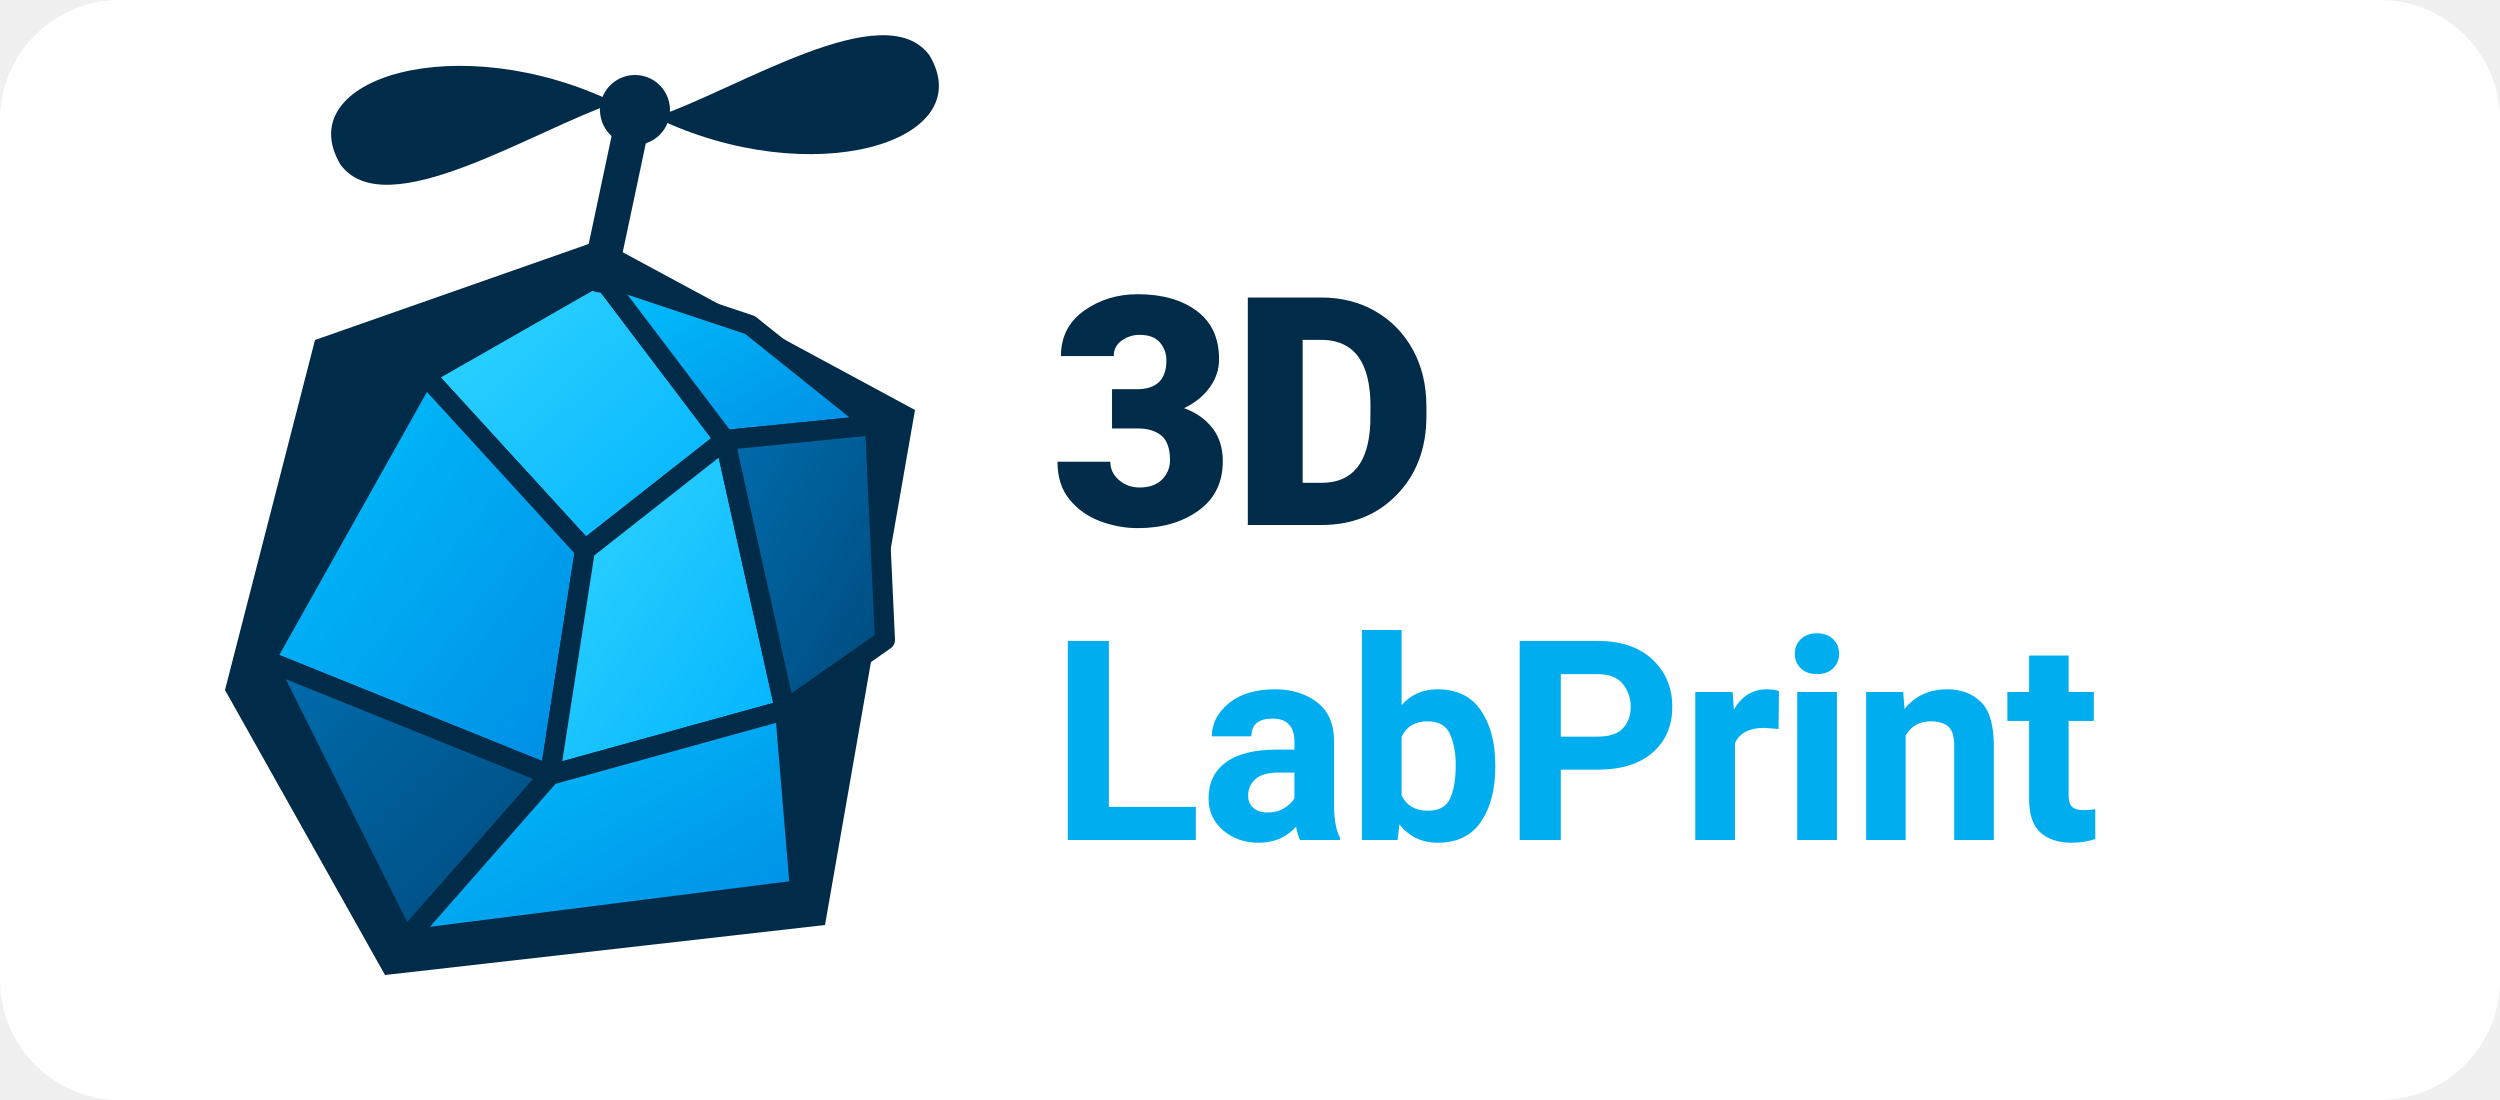
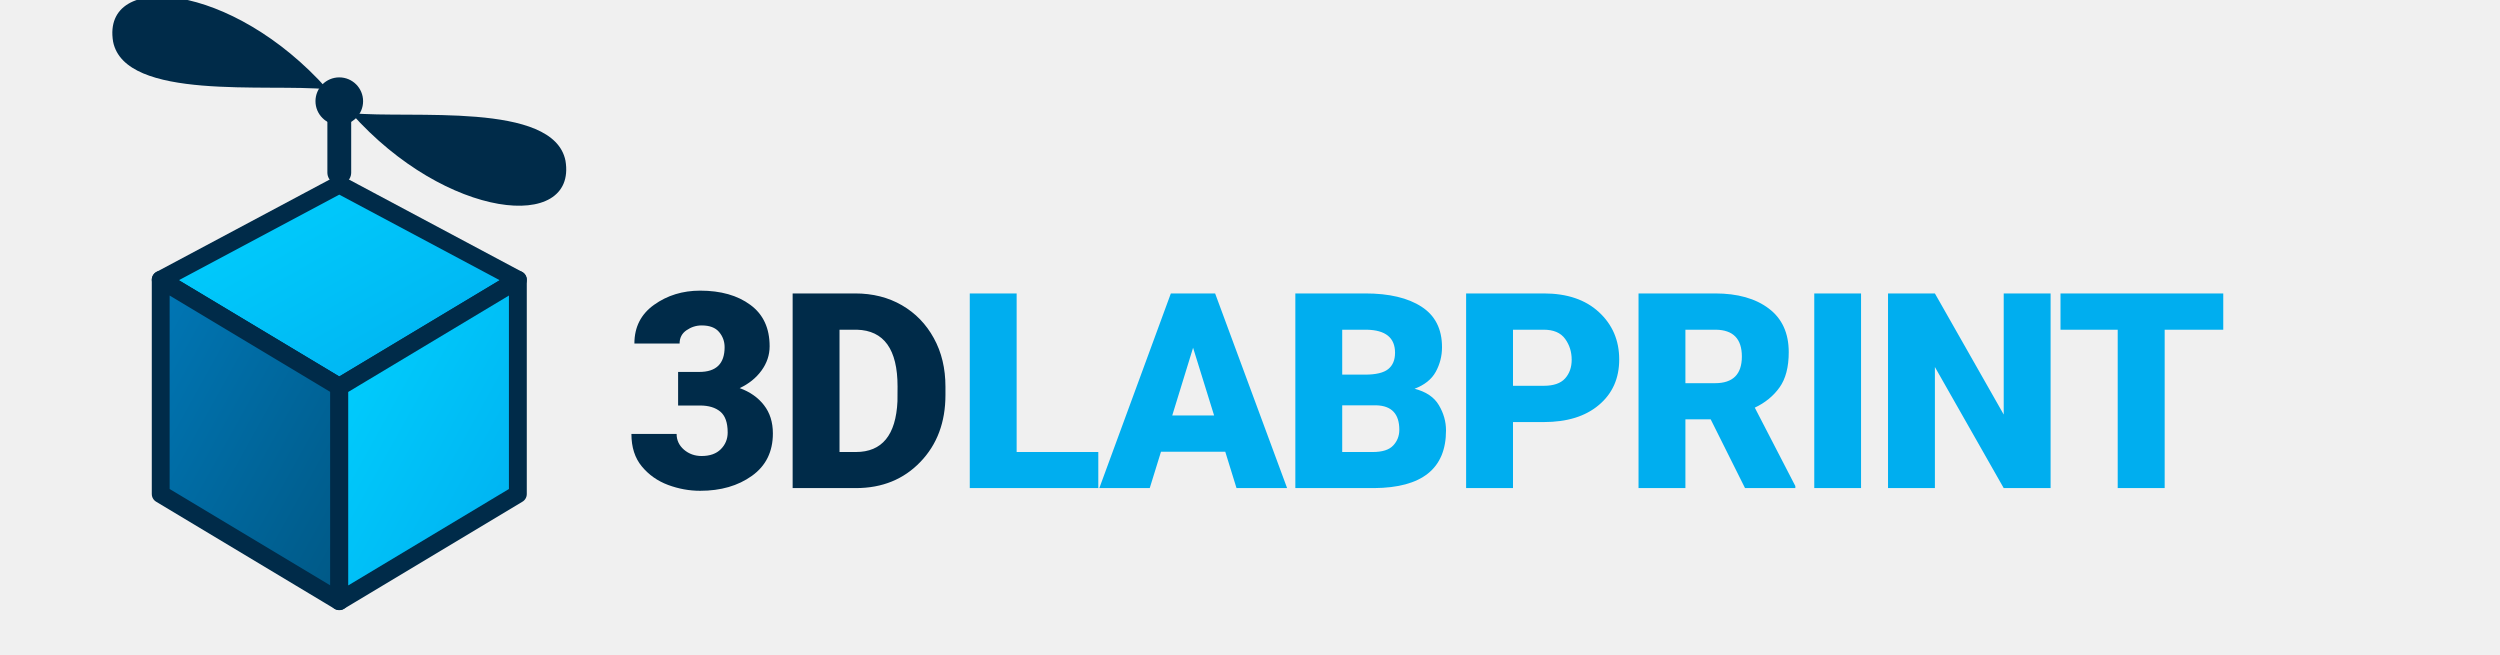
- <svg xmlns="http://www.w3.org/2000/svg" viewBox="0 0 500 220" width="500" height="220">
+ <svg xmlns="http://www.w3.org/2000/svg" viewBox="0 0 420 110" width="420" height="110">
  <defs>
-     <linearGradient id="cyanFacet" x1="0%" y1="0%" x2="100%" y2="100%">
-       <stop offset="0%" stop-color="#00C3FF" />
-       <stop offset="100%" stop-color="#008BE3" />
+     <linearGradient id="cyanGrad" x1="0%" y1="0%" x2="100%" y2="100%">
+       <stop offset="0%" stop-color="#00D2FF" />
+       <stop offset="100%" stop-color="#00AEEF" />
    </linearGradient>
-     <linearGradient id="lightCyanFacet" x1="0%" y1="0%" x2="100%" y2="100%">
-       <stop offset="0%" stop-color="#33D6FF" />
-       <stop offset="100%" stop-color="#00B2FE" />
-     </linearGradient>
-     <linearGradient id="darkFacet" x1="0%" y1="0%" x2="100%" y2="100%">
-       <stop offset="0%" stop-color="#006DAE" />
-       <stop offset="100%" stop-color="#00497B" />
+     <linearGradient id="darkCyan" x1="0%" y1="0%" x2="100%" y2="100%">
+       <stop offset="0%" stop-color="#0077B6" />
+       <stop offset="100%" stop-color="#005885" />
    </linearGradient>
  </defs>
-   <rect width="500" height="220" rx="24" fill="#FFFFFF" />
-   <g transform="translate(25, 20)">
-     <g id="crystal-icon">
-       <path d="M 95,28 L 158,62 L 140,165 L 52,175 L 20,118 L 38,48 Z" fill="#002B49" />
-       <polygon points="95,35 60,55 92,90 120,68" fill="url(#lightCyanFacet)" stroke="#002B49" stroke-width="4" stroke-linejoin="round" />
-       <polygon points="95,35 120,68 150,65 125,45" fill="url(#cyanFacet)" stroke="#002B49" stroke-width="4" stroke-linejoin="round" />
-       <polygon points="60,55 28,112 85,135 92,90" fill="url(#cyanFacet)" stroke="#002B49" stroke-width="4" stroke-linejoin="round" />
-       <polygon points="92,90 85,135 132,122 120,68" fill="url(#lightCyanFacet)" stroke="#002B49" stroke-width="4" stroke-linejoin="round" />
-       <polygon points="28,112 56,168 85,135" fill="url(#darkFacet)" stroke="#002B49" stroke-width="4" stroke-linejoin="round" />
-       <polygon points="85,135 56,168 135,158 132,122" fill="url(#cyanFacet)" stroke="#002B49" stroke-width="4" stroke-linejoin="round" />
-       <polygon points="120,68 132,122 152,108 150,65" fill="url(#darkFacet)" stroke="#002B49" stroke-width="4" stroke-linejoin="round" />
-       <line x1="95" y1="35" x2="102" y2="2" stroke="#002B49" stroke-width="7" stroke-linecap="round" />
-       <g transform="translate(102, 2) rotate(-25)">
-         <ellipse cx="0" cy="0" rx="7" ry="7" fill="#002B49" />
-         <path d="M -3,-3 C -25,-30 -60,-35 -58,-15 C -55,0 -20,-5 -3,-3 Z" fill="#002B49" />
-         <path d="M 3,3 C 25,30 60,35 58,15 C 55,0 20,5 3,3 Z" fill="#002B49" />
+   <g transform="translate(10, 10)">
+     <g transform="translate(5, 5)">
+       <g transform="translate(42, 2)">
+         <ellipse cx="0" cy="0" rx="4" ry="4" fill="#002B49" />
+         <path d="M -2,-2 C -18,-20 -40,-22 -38,-10 C -36,0 -12,-3 -2,-2 Z" fill="#002B49" />
+         <path d="M 2,2 C 18,20 40,22 38,10 C 36,0 12,3 2,2 Z" fill="#002B49" />
+         <line x1="0" y1="0" x2="0" y2="12" stroke="#002B49" stroke-width="4" stroke-linecap="round" />
      </g>
+       <polygon points="42,16 12,32 42,50 72,32" fill="url(#cyanGrad)" stroke="#002B49" stroke-width="3" stroke-linejoin="round" />
+       <polygon points="12,32 12,68 42,86 42,50" fill="url(#darkCyan)" stroke="#002B49" stroke-width="3" stroke-linejoin="round" />
+       <polygon points="42,50 42,86 72,68 72,32" fill="url(#cyanGrad)" stroke="#002B49" stroke-width="3" stroke-linejoin="round" />
    </g>
-     <g transform="translate(185, 30)">
-       <text x="0" y="55" font-family="-apple-system, BlinkMacSystemFont, 'Segoe UI', 'Roboto', 'Helvetica Neue', Arial, sans-serif" font-weight="900" font-size="64" fill="#002B49" letter-spacing="-1">3D</text>
-       <text x="0" y="118" font-family="-apple-system, BlinkMacSystemFont, 'Segoe UI', 'Roboto', 'Helvetica Neue', Arial, sans-serif" font-weight="700" font-size="56" fill="#00AEEF" letter-spacing="-0.5">LabPrint</text>
+     <g transform="translate(95, 20)">
+       <text x="0" y="52" font-family="system-ui, -apple-system, BlinkMacSystemFont, 'Plus Jakarta Sans', 'Segoe UI', Roboto, sans-serif" font-weight="900" font-size="46" fill="#002B49" letter-spacing="-1">3D<tspan fill="#00AEEF">LABPRINT</tspan>
+       </text>
    </g>
  </g>
</svg>
